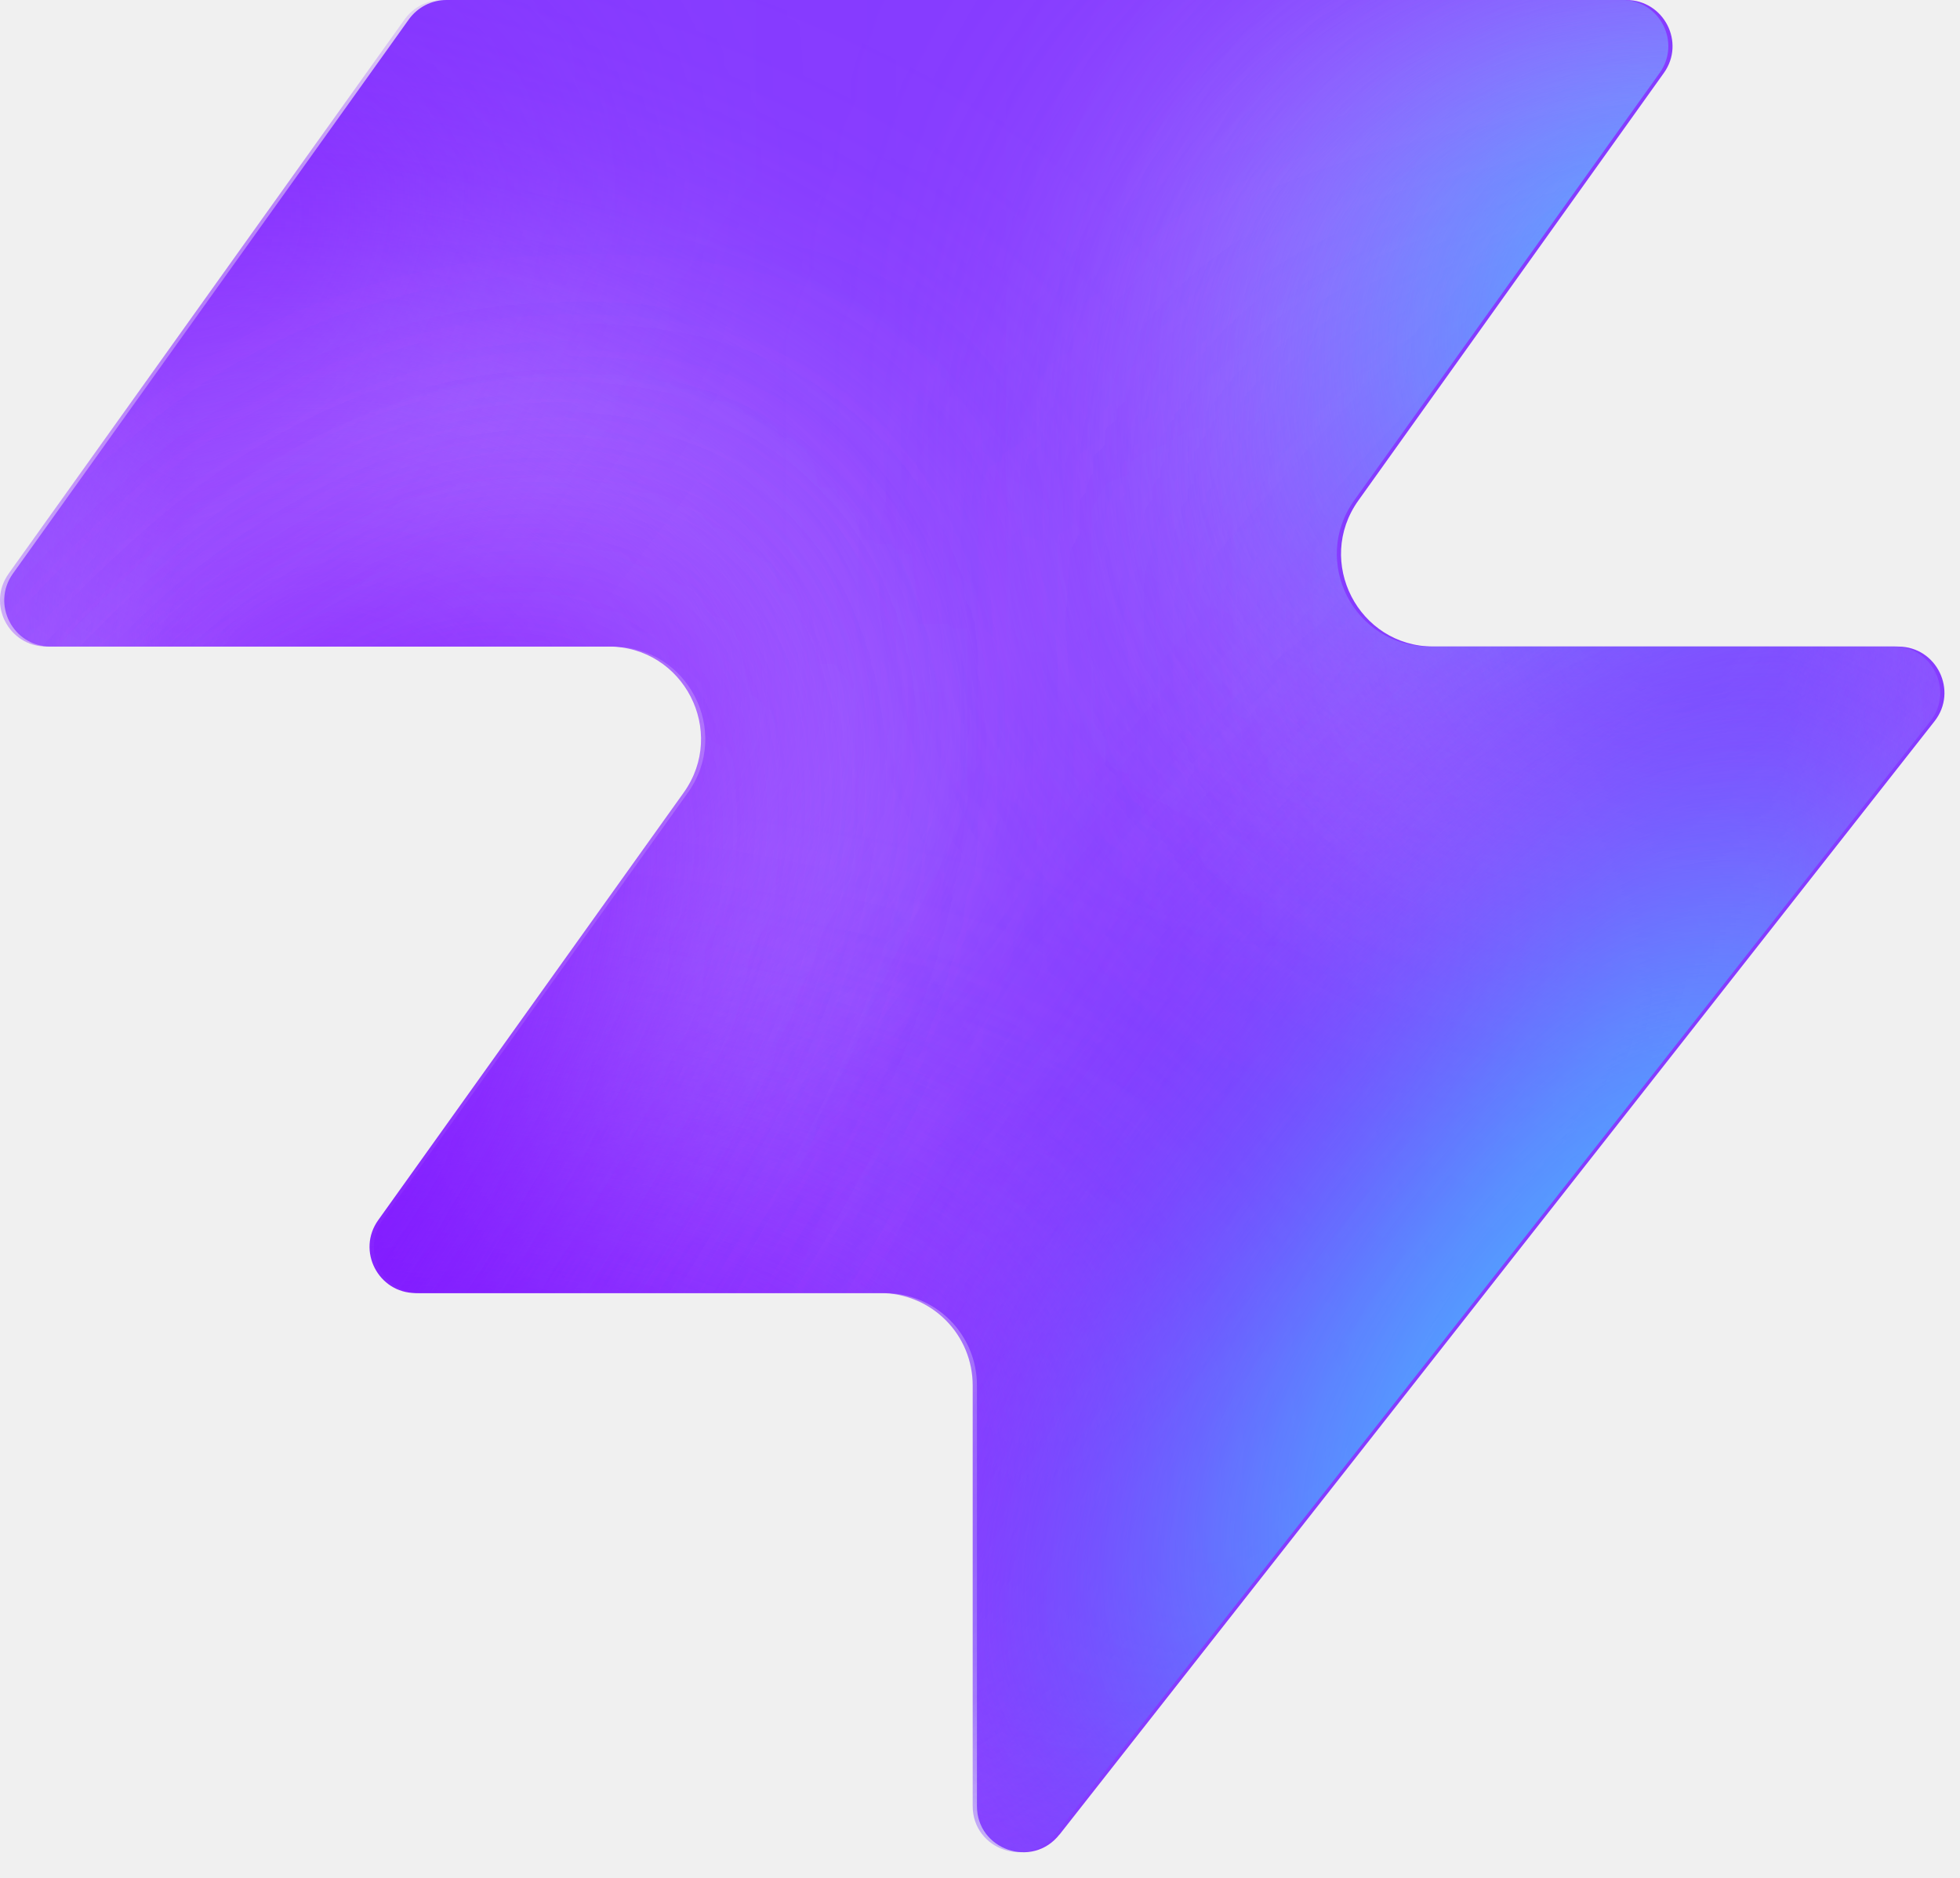
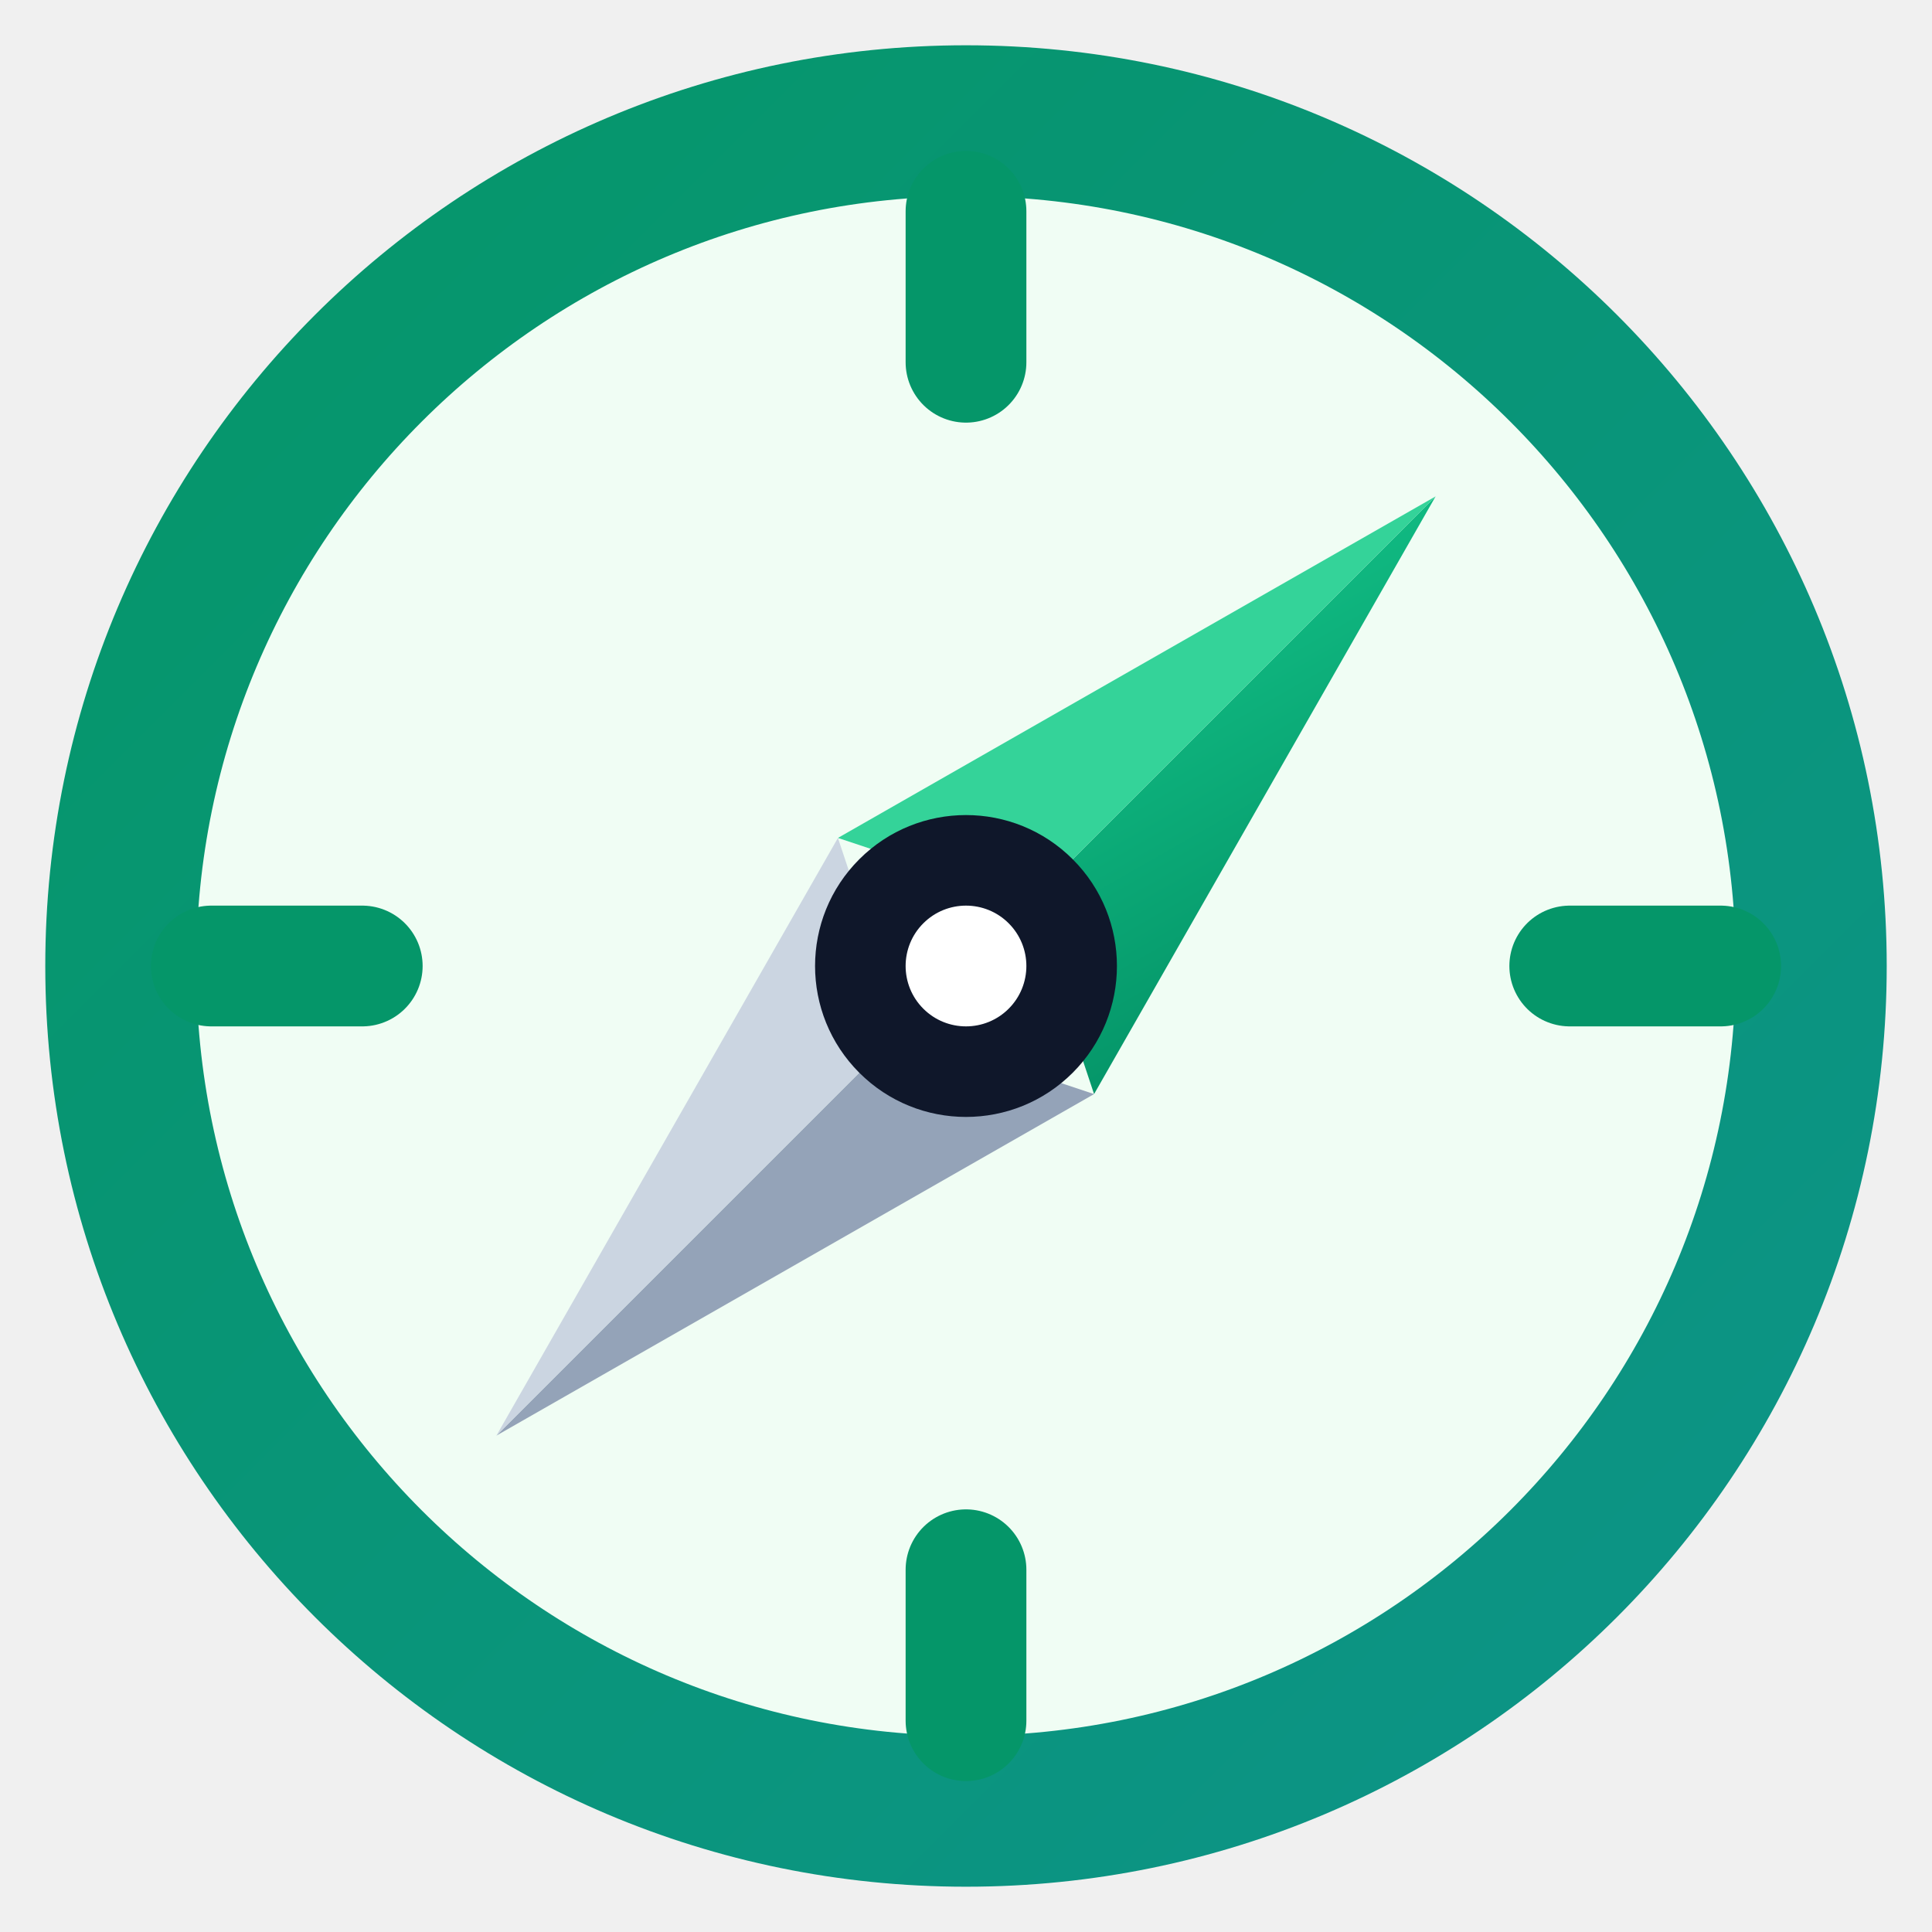
- <svg xmlns="http://www.w3.org/2000/svg" width="48" height="46" fill="none" viewBox="0 0 48 46">
-   <path fill="#863bff" d="M25.946 44.938c-.664.845-2.021.375-2.021-.698V33.937a2.26 2.26 0 0 0-2.262-2.262H10.287c-.92 0-1.456-1.04-.92-1.788l7.48-10.471c1.07-1.497 0-3.578-1.842-3.578H1.237c-.92 0-1.456-1.04-.92-1.788L10.013.474c.214-.297.556-.474.92-.474h28.894c.92 0 1.456 1.04.92 1.788l-7.48 10.471c-1.07 1.498 0 3.579 1.842 3.579h11.377c.943 0 1.473 1.088.89 1.83L25.947 44.94z" style="fill:#863bff;fill:color(display-p3 .525 .23 1);fill-opacity:1" />
-   <mask id="a" width="48" height="46" x="0" y="0" maskUnits="userSpaceOnUse" style="mask-type:alpha">
-     <path fill="#000" d="M25.842 44.938c-.664.844-2.021.375-2.021-.698V33.937a2.26 2.26 0 0 0-2.262-2.262H10.183c-.92 0-1.456-1.04-.92-1.788l7.48-10.471c1.07-1.498 0-3.579-1.842-3.579H1.133c-.92 0-1.456-1.04-.92-1.787L9.91.473c.214-.297.556-.474.92-.474h28.894c.92 0 1.456 1.04.92 1.788l-7.48 10.471c-1.07 1.498 0 3.578 1.842 3.578h11.377c.943 0 1.473 1.088.89 1.832L25.843 44.94z" style="fill:#000;fill-opacity:1" />
-   </mask>
-   <g mask="url(#a)">
-     <g filter="url(#b)">
-       <ellipse cx="5.508" cy="14.704" fill="#ede6ff" rx="5.508" ry="14.704" style="fill:#ede6ff;fill:color(display-p3 .927 .903 1);fill-opacity:1" transform="matrix(.00324 1 1 -.00324 -4.47 31.516)" />
-     </g>
-     <g filter="url(#c)">
-       <ellipse cx="10.399" cy="29.851" fill="#ede6ff" rx="10.399" ry="29.851" style="fill:#ede6ff;fill:color(display-p3 .927 .903 1);fill-opacity:1" transform="matrix(.00324 1 1 -.00324 -39.328 7.883)" />
-     </g>
-     <g filter="url(#d)">
-       <ellipse cx="5.508" cy="30.487" fill="#7e14ff" rx="5.508" ry="30.487" style="fill:#7e14ff;fill:color(display-p3 .492 .077 1);fill-opacity:1" transform="rotate(89.814 -25.913 -14.639)scale(1 -1)" />
-     </g>
-     <g filter="url(#e)">
-       <ellipse cx="5.508" cy="30.599" fill="#7e14ff" rx="5.508" ry="30.599" style="fill:#7e14ff;fill:color(display-p3 .492 .077 1);fill-opacity:1" transform="rotate(89.814 -32.644 -3.334)scale(1 -1)" />
-     </g>
-     <g filter="url(#f)">
-       <ellipse cx="5.508" cy="30.599" fill="#7e14ff" rx="5.508" ry="30.599" style="fill:#7e14ff;fill:color(display-p3 .492 .077 1);fill-opacity:1" transform="matrix(.00324 1 1 -.00324 -34.34 30.47)" />
-     </g>
-     <g filter="url(#g)">
-       <ellipse cx="14.072" cy="22.078" fill="#ede6ff" rx="14.072" ry="22.078" style="fill:#ede6ff;fill:color(display-p3 .927 .903 1);fill-opacity:1" transform="rotate(93.35 24.506 48.493)scale(-1 1)" />
-     </g>
-     <g filter="url(#h)">
-       <ellipse cx="3.47" cy="21.501" fill="#7e14ff" rx="3.47" ry="21.501" style="fill:#7e14ff;fill:color(display-p3 .492 .077 1);fill-opacity:1" transform="rotate(89.009 28.708 47.59)scale(-1 1)" />
-     </g>
-     <g filter="url(#i)">
-       <ellipse cx="3.47" cy="21.501" fill="#7e14ff" rx="3.47" ry="21.501" style="fill:#7e14ff;fill:color(display-p3 .492 .077 1);fill-opacity:1" transform="rotate(89.009 28.708 47.59)scale(-1 1)" />
-     </g>
-     <g filter="url(#j)">
-       <ellipse cx=".387" cy="8.972" fill="#7e14ff" rx="4.407" ry="29.108" style="fill:#7e14ff;fill:color(display-p3 .492 .077 1);fill-opacity:1" transform="rotate(39.51 .387 8.972)" />
-     </g>
-     <g filter="url(#k)">
-       <ellipse cx="47.523" cy="-6.092" fill="#7e14ff" rx="4.407" ry="29.108" style="fill:#7e14ff;fill:color(display-p3 .492 .077 1);fill-opacity:1" transform="rotate(37.892 47.523 -6.092)" />
-     </g>
-     <g filter="url(#l)">
-       <ellipse cx="41.412" cy="6.333" fill="#47bfff" rx="5.971" ry="9.665" style="fill:#47bfff;fill:color(display-p3 .28 .748 1);fill-opacity:1" transform="rotate(37.892 41.412 6.333)" />
-     </g>
-     <g filter="url(#m)">
-       <ellipse cx="-1.879" cy="38.332" fill="#7e14ff" rx="4.407" ry="29.108" style="fill:#7e14ff;fill:color(display-p3 .492 .077 1);fill-opacity:1" transform="rotate(37.892 -1.88 38.332)" />
-     </g>
-     <g filter="url(#n)">
-       <ellipse cx="-1.879" cy="38.332" fill="#7e14ff" rx="4.407" ry="29.108" style="fill:#7e14ff;fill:color(display-p3 .492 .077 1);fill-opacity:1" transform="rotate(37.892 -1.88 38.332)" />
-     </g>
-     <g filter="url(#o)">
-       <ellipse cx="35.651" cy="29.907" fill="#7e14ff" rx="4.407" ry="29.108" style="fill:#7e14ff;fill:color(display-p3 .492 .077 1);fill-opacity:1" transform="rotate(37.892 35.651 29.907)" />
-     </g>
-     <g filter="url(#p)">
-       <ellipse cx="38.418" cy="32.4" fill="#47bfff" rx="5.971" ry="15.297" style="fill:#47bfff;fill:color(display-p3 .28 .748 1);fill-opacity:1" transform="rotate(37.892 38.418 32.4)" />
-     </g>
+ <svg xmlns="http://www.w3.org/2000/svg" viewBox="0 0 32 32" fill="none">
+   <defs>
+     <linearGradient id="compassGrad" x1="0%" y1="0%" x2="100%" y2="100%">
+       <stop offset="0%" stop-color="#059669" />
+       <stop offset="100%" stop-color="#0d9488" />
+     </linearGradient>
+     <linearGradient id="needleNorth" x1="0%" y1="0%" x2="100%" y2="100%">
+       <stop offset="0%" stop-color="#10b981" />
+       <stop offset="100%" stop-color="#059669" />
+     </linearGradient>
+   </defs>
+   <circle cx="16" cy="16" r="14" stroke="url(#compassGrad)" stroke-width="2.5" fill="#f0fdf4" />
+   <line x1="16" y1="3.5" x2="16" y2="6" stroke="#059669" stroke-width="2" stroke-linecap="round" />
+   <line x1="16" y1="26" x2="16" y2="28.5" stroke="#059669" stroke-width="2" stroke-linecap="round" />
+   <line x1="3.5" y1="16" x2="6" y2="16" stroke="#059669" stroke-width="2" stroke-linecap="round" />
+   <line x1="26" y1="16" x2="28.5" y2="16" stroke="#059669" stroke-width="2" stroke-linecap="round" />
+   <g transform="rotate(45 16 16)">
+     <polygon points="16,5 19,16 16,14.5" fill="url(#needleNorth)" />
+     <polygon points="16,5 13,16 16,14.5" fill="#34d399" />
+     <polygon points="16,27 19,16 16,17.5" fill="#94a3b8" />
+     <polygon points="16,27 13,16 16,17.5" fill="#cbd5e1" />
+     <circle cx="16" cy="16" r="2.5" fill="#0f172a" />
+     <circle cx="16" cy="16" r="1" fill="#ffffff" />
  </g>
-   <defs>
-     <filter id="b" width="60.045" height="41.654" x="-19.77" y="16.149" color-interpolation-filters="sRGB" filterUnits="userSpaceOnUse">
-       <feFlood flood-opacity="0" result="BackgroundImageFix" />
-       <feBlend in="SourceGraphic" in2="BackgroundImageFix" result="shape" />
-       <feGaussianBlur result="effect1_foregroundBlur_2002_17158" stdDeviation="7.659" />
-     </filter>
-     <filter id="c" width="90.34" height="51.437" x="-54.613" y="-7.533" color-interpolation-filters="sRGB" filterUnits="userSpaceOnUse">
-       <feFlood flood-opacity="0" result="BackgroundImageFix" />
-       <feBlend in="SourceGraphic" in2="BackgroundImageFix" result="shape" />
-       <feGaussianBlur result="effect1_foregroundBlur_2002_17158" stdDeviation="7.659" />
-     </filter>
-     <filter id="d" width="79.355" height="29.4" x="-49.64" y="2.03" color-interpolation-filters="sRGB" filterUnits="userSpaceOnUse">
-       <feFlood flood-opacity="0" result="BackgroundImageFix" />
-       <feBlend in="SourceGraphic" in2="BackgroundImageFix" result="shape" />
-       <feGaussianBlur result="effect1_foregroundBlur_2002_17158" stdDeviation="4.596" />
-     </filter>
-     <filter id="e" width="79.579" height="29.4" x="-45.045" y="20.029" color-interpolation-filters="sRGB" filterUnits="userSpaceOnUse">
-       <feFlood flood-opacity="0" result="BackgroundImageFix" />
-       <feBlend in="SourceGraphic" in2="BackgroundImageFix" result="shape" />
-       <feGaussianBlur result="effect1_foregroundBlur_2002_17158" stdDeviation="4.596" />
-     </filter>
-     <filter id="f" width="79.579" height="29.4" x="-43.513" y="21.178" color-interpolation-filters="sRGB" filterUnits="userSpaceOnUse">
-       <feFlood flood-opacity="0" result="BackgroundImageFix" />
-       <feBlend in="SourceGraphic" in2="BackgroundImageFix" result="shape" />
-       <feGaussianBlur result="effect1_foregroundBlur_2002_17158" stdDeviation="4.596" />
-     </filter>
-     <filter id="g" width="74.749" height="58.852" x="15.756" y="-17.901" color-interpolation-filters="sRGB" filterUnits="userSpaceOnUse">
-       <feFlood flood-opacity="0" result="BackgroundImageFix" />
-       <feBlend in="SourceGraphic" in2="BackgroundImageFix" result="shape" />
-       <feGaussianBlur result="effect1_foregroundBlur_2002_17158" stdDeviation="7.659" />
-     </filter>
-     <filter id="h" width="61.377" height="25.362" x="23.548" y="2.284" color-interpolation-filters="sRGB" filterUnits="userSpaceOnUse">
-       <feFlood flood-opacity="0" result="BackgroundImageFix" />
-       <feBlend in="SourceGraphic" in2="BackgroundImageFix" result="shape" />
-       <feGaussianBlur result="effect1_foregroundBlur_2002_17158" stdDeviation="4.596" />
-     </filter>
-     <filter id="i" width="61.377" height="25.362" x="23.548" y="2.284" color-interpolation-filters="sRGB" filterUnits="userSpaceOnUse">
-       <feFlood flood-opacity="0" result="BackgroundImageFix" />
-       <feBlend in="SourceGraphic" in2="BackgroundImageFix" result="shape" />
-       <feGaussianBlur result="effect1_foregroundBlur_2002_17158" stdDeviation="4.596" />
-     </filter>
-     <filter id="j" width="56.045" height="63.649" x="-27.636" y="-22.853" color-interpolation-filters="sRGB" filterUnits="userSpaceOnUse">
-       <feFlood flood-opacity="0" result="BackgroundImageFix" />
-       <feBlend in="SourceGraphic" in2="BackgroundImageFix" result="shape" />
-       <feGaussianBlur result="effect1_foregroundBlur_2002_17158" stdDeviation="4.596" />
-     </filter>
-     <filter id="k" width="54.814" height="64.646" x="20.116" y="-38.415" color-interpolation-filters="sRGB" filterUnits="userSpaceOnUse">
-       <feFlood flood-opacity="0" result="BackgroundImageFix" />
-       <feBlend in="SourceGraphic" in2="BackgroundImageFix" result="shape" />
-       <feGaussianBlur result="effect1_foregroundBlur_2002_17158" stdDeviation="4.596" />
-     </filter>
-     <filter id="l" width="33.541" height="35.313" x="24.641" y="-11.323" color-interpolation-filters="sRGB" filterUnits="userSpaceOnUse">
-       <feFlood flood-opacity="0" result="BackgroundImageFix" />
-       <feBlend in="SourceGraphic" in2="BackgroundImageFix" result="shape" />
-       <feGaussianBlur result="effect1_foregroundBlur_2002_17158" stdDeviation="4.596" />
-     </filter>
-     <filter id="m" width="54.814" height="64.646" x="-29.286" y="6.009" color-interpolation-filters="sRGB" filterUnits="userSpaceOnUse">
-       <feFlood flood-opacity="0" result="BackgroundImageFix" />
-       <feBlend in="SourceGraphic" in2="BackgroundImageFix" result="shape" />
-       <feGaussianBlur result="effect1_foregroundBlur_2002_17158" stdDeviation="4.596" />
-     </filter>
-     <filter id="n" width="54.814" height="64.646" x="-29.286" y="6.009" color-interpolation-filters="sRGB" filterUnits="userSpaceOnUse">
-       <feFlood flood-opacity="0" result="BackgroundImageFix" />
-       <feBlend in="SourceGraphic" in2="BackgroundImageFix" result="shape" />
-       <feGaussianBlur result="effect1_foregroundBlur_2002_17158" stdDeviation="4.596" />
-     </filter>
-     <filter id="o" width="54.814" height="64.646" x="8.244" y="-2.416" color-interpolation-filters="sRGB" filterUnits="userSpaceOnUse">
-       <feFlood flood-opacity="0" result="BackgroundImageFix" />
-       <feBlend in="SourceGraphic" in2="BackgroundImageFix" result="shape" />
-       <feGaussianBlur result="effect1_foregroundBlur_2002_17158" stdDeviation="4.596" />
-     </filter>
-     <filter id="p" width="39.409" height="43.623" x="18.713" y="10.588" color-interpolation-filters="sRGB" filterUnits="userSpaceOnUse">
-       <feFlood flood-opacity="0" result="BackgroundImageFix" />
-       <feBlend in="SourceGraphic" in2="BackgroundImageFix" result="shape" />
-       <feGaussianBlur result="effect1_foregroundBlur_2002_17158" stdDeviation="4.596" />
-     </filter>
-   </defs>
</svg>
